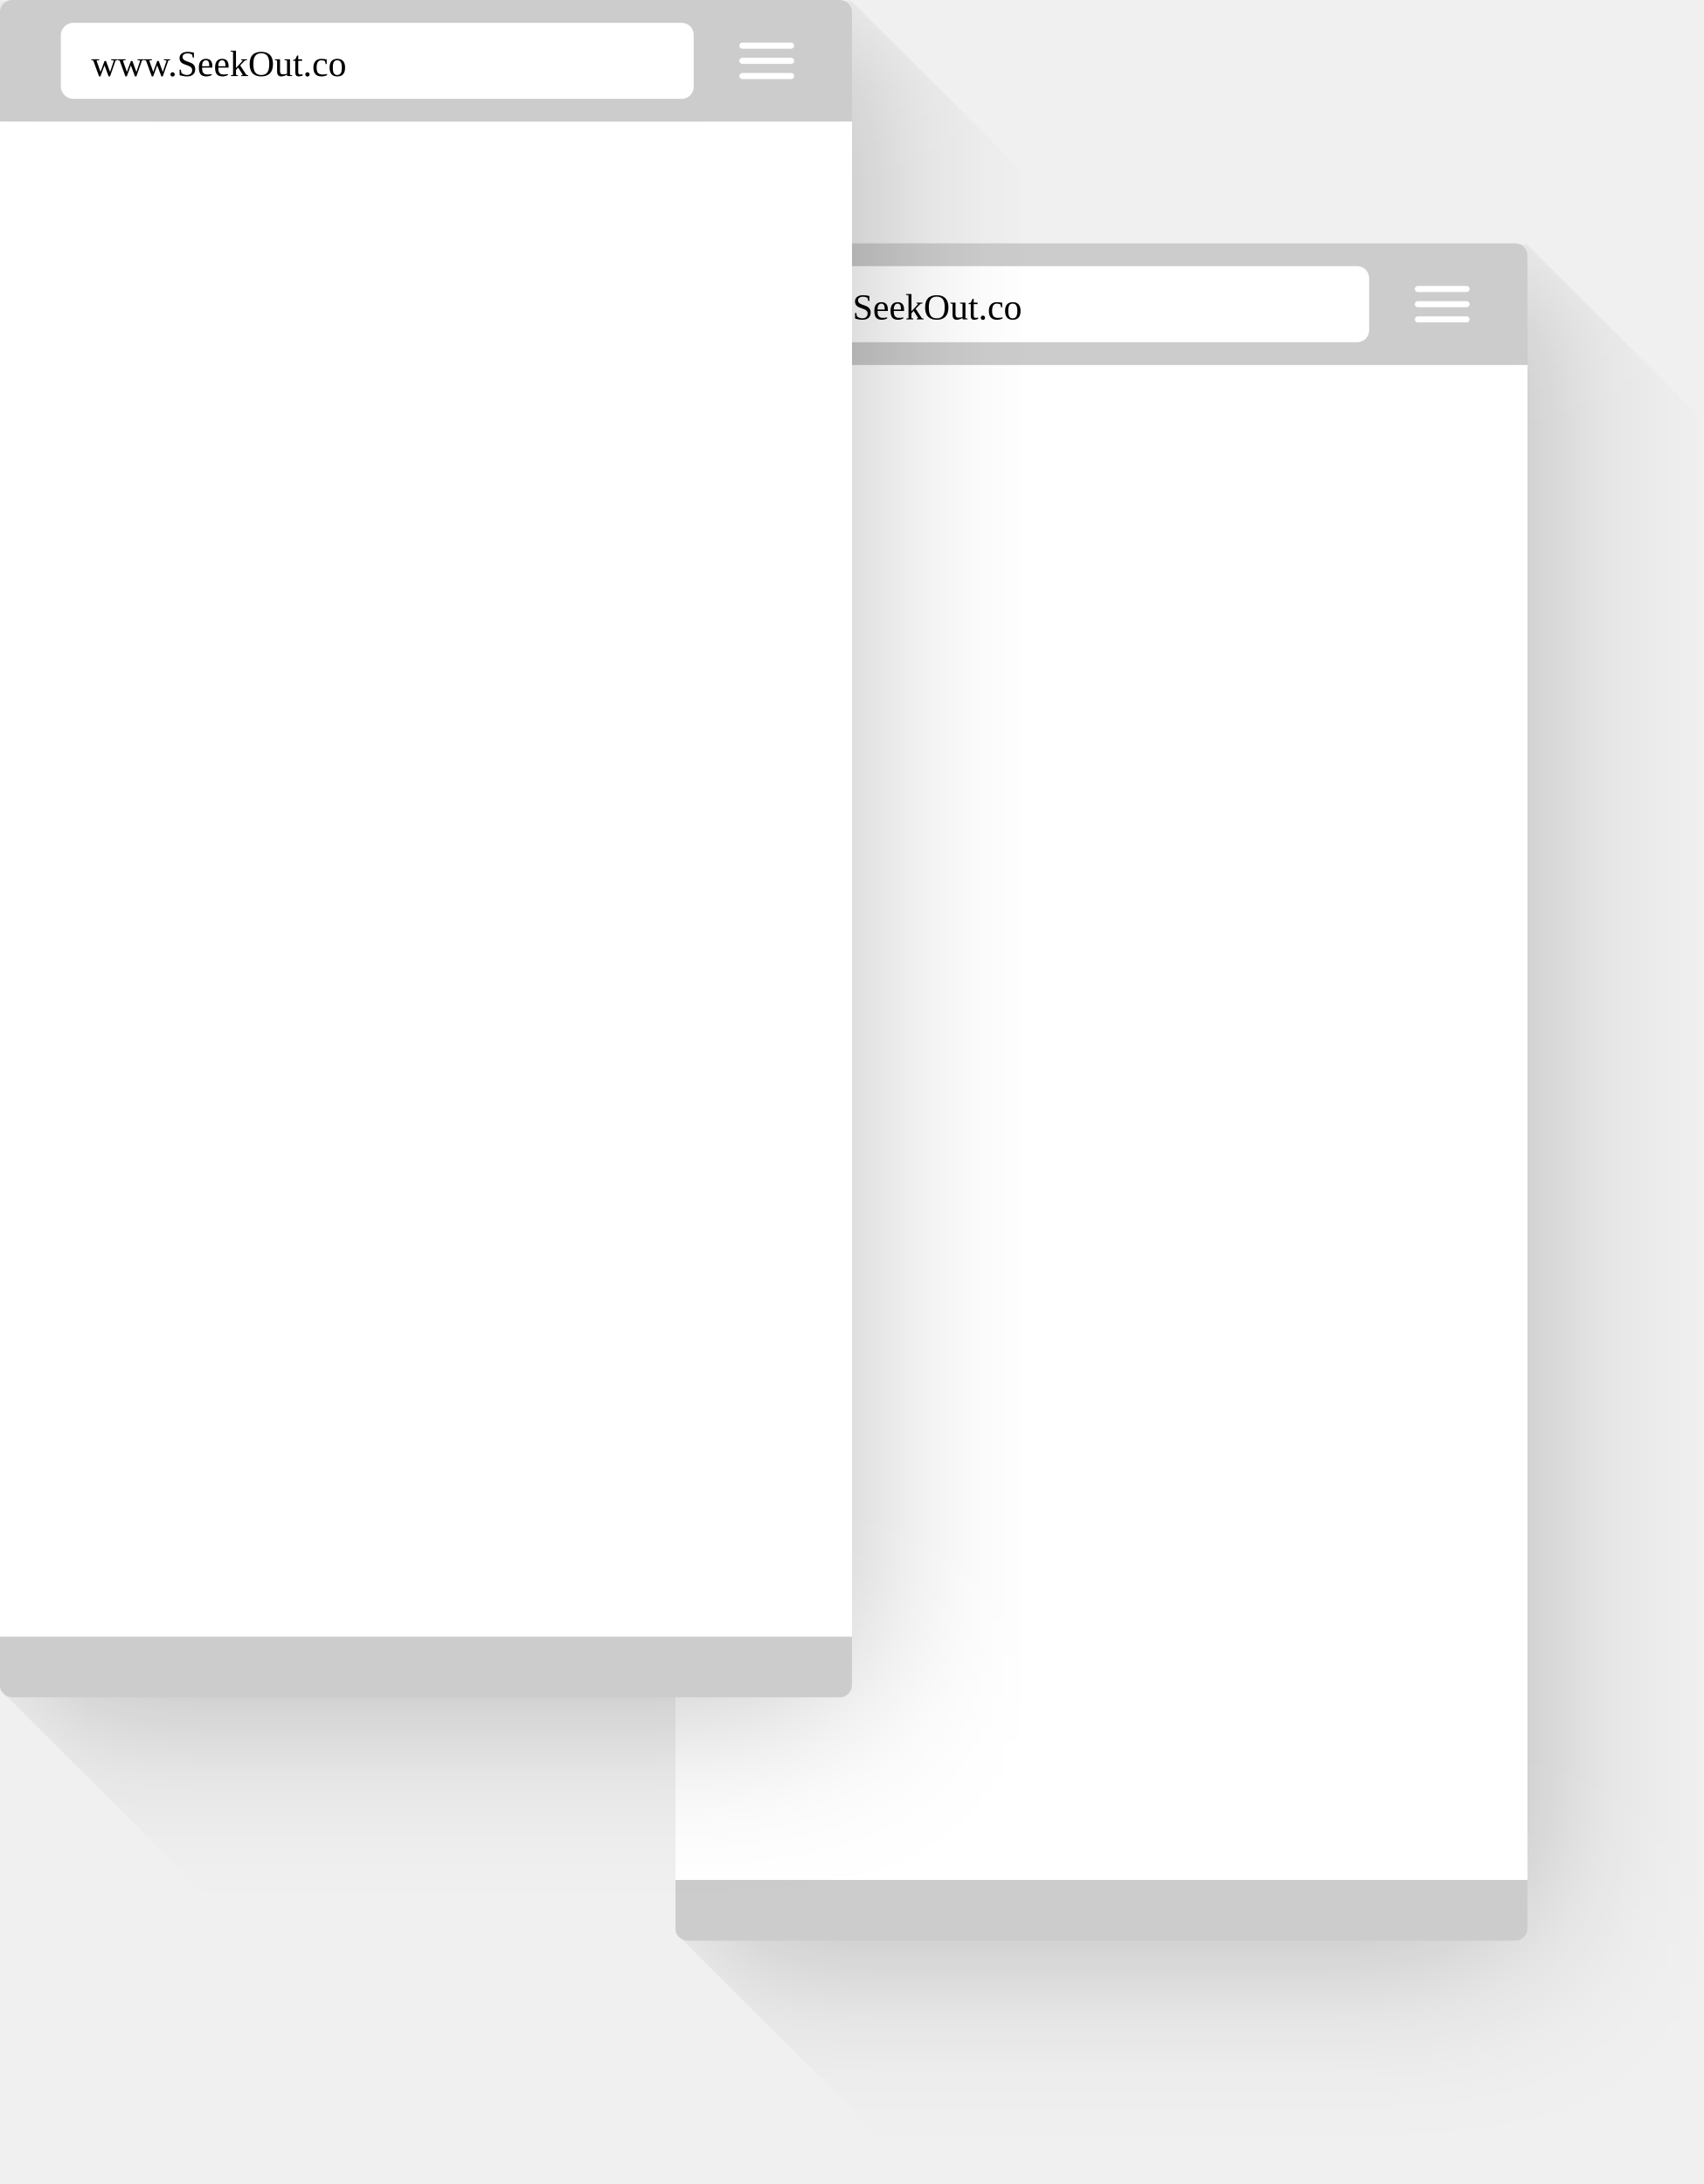
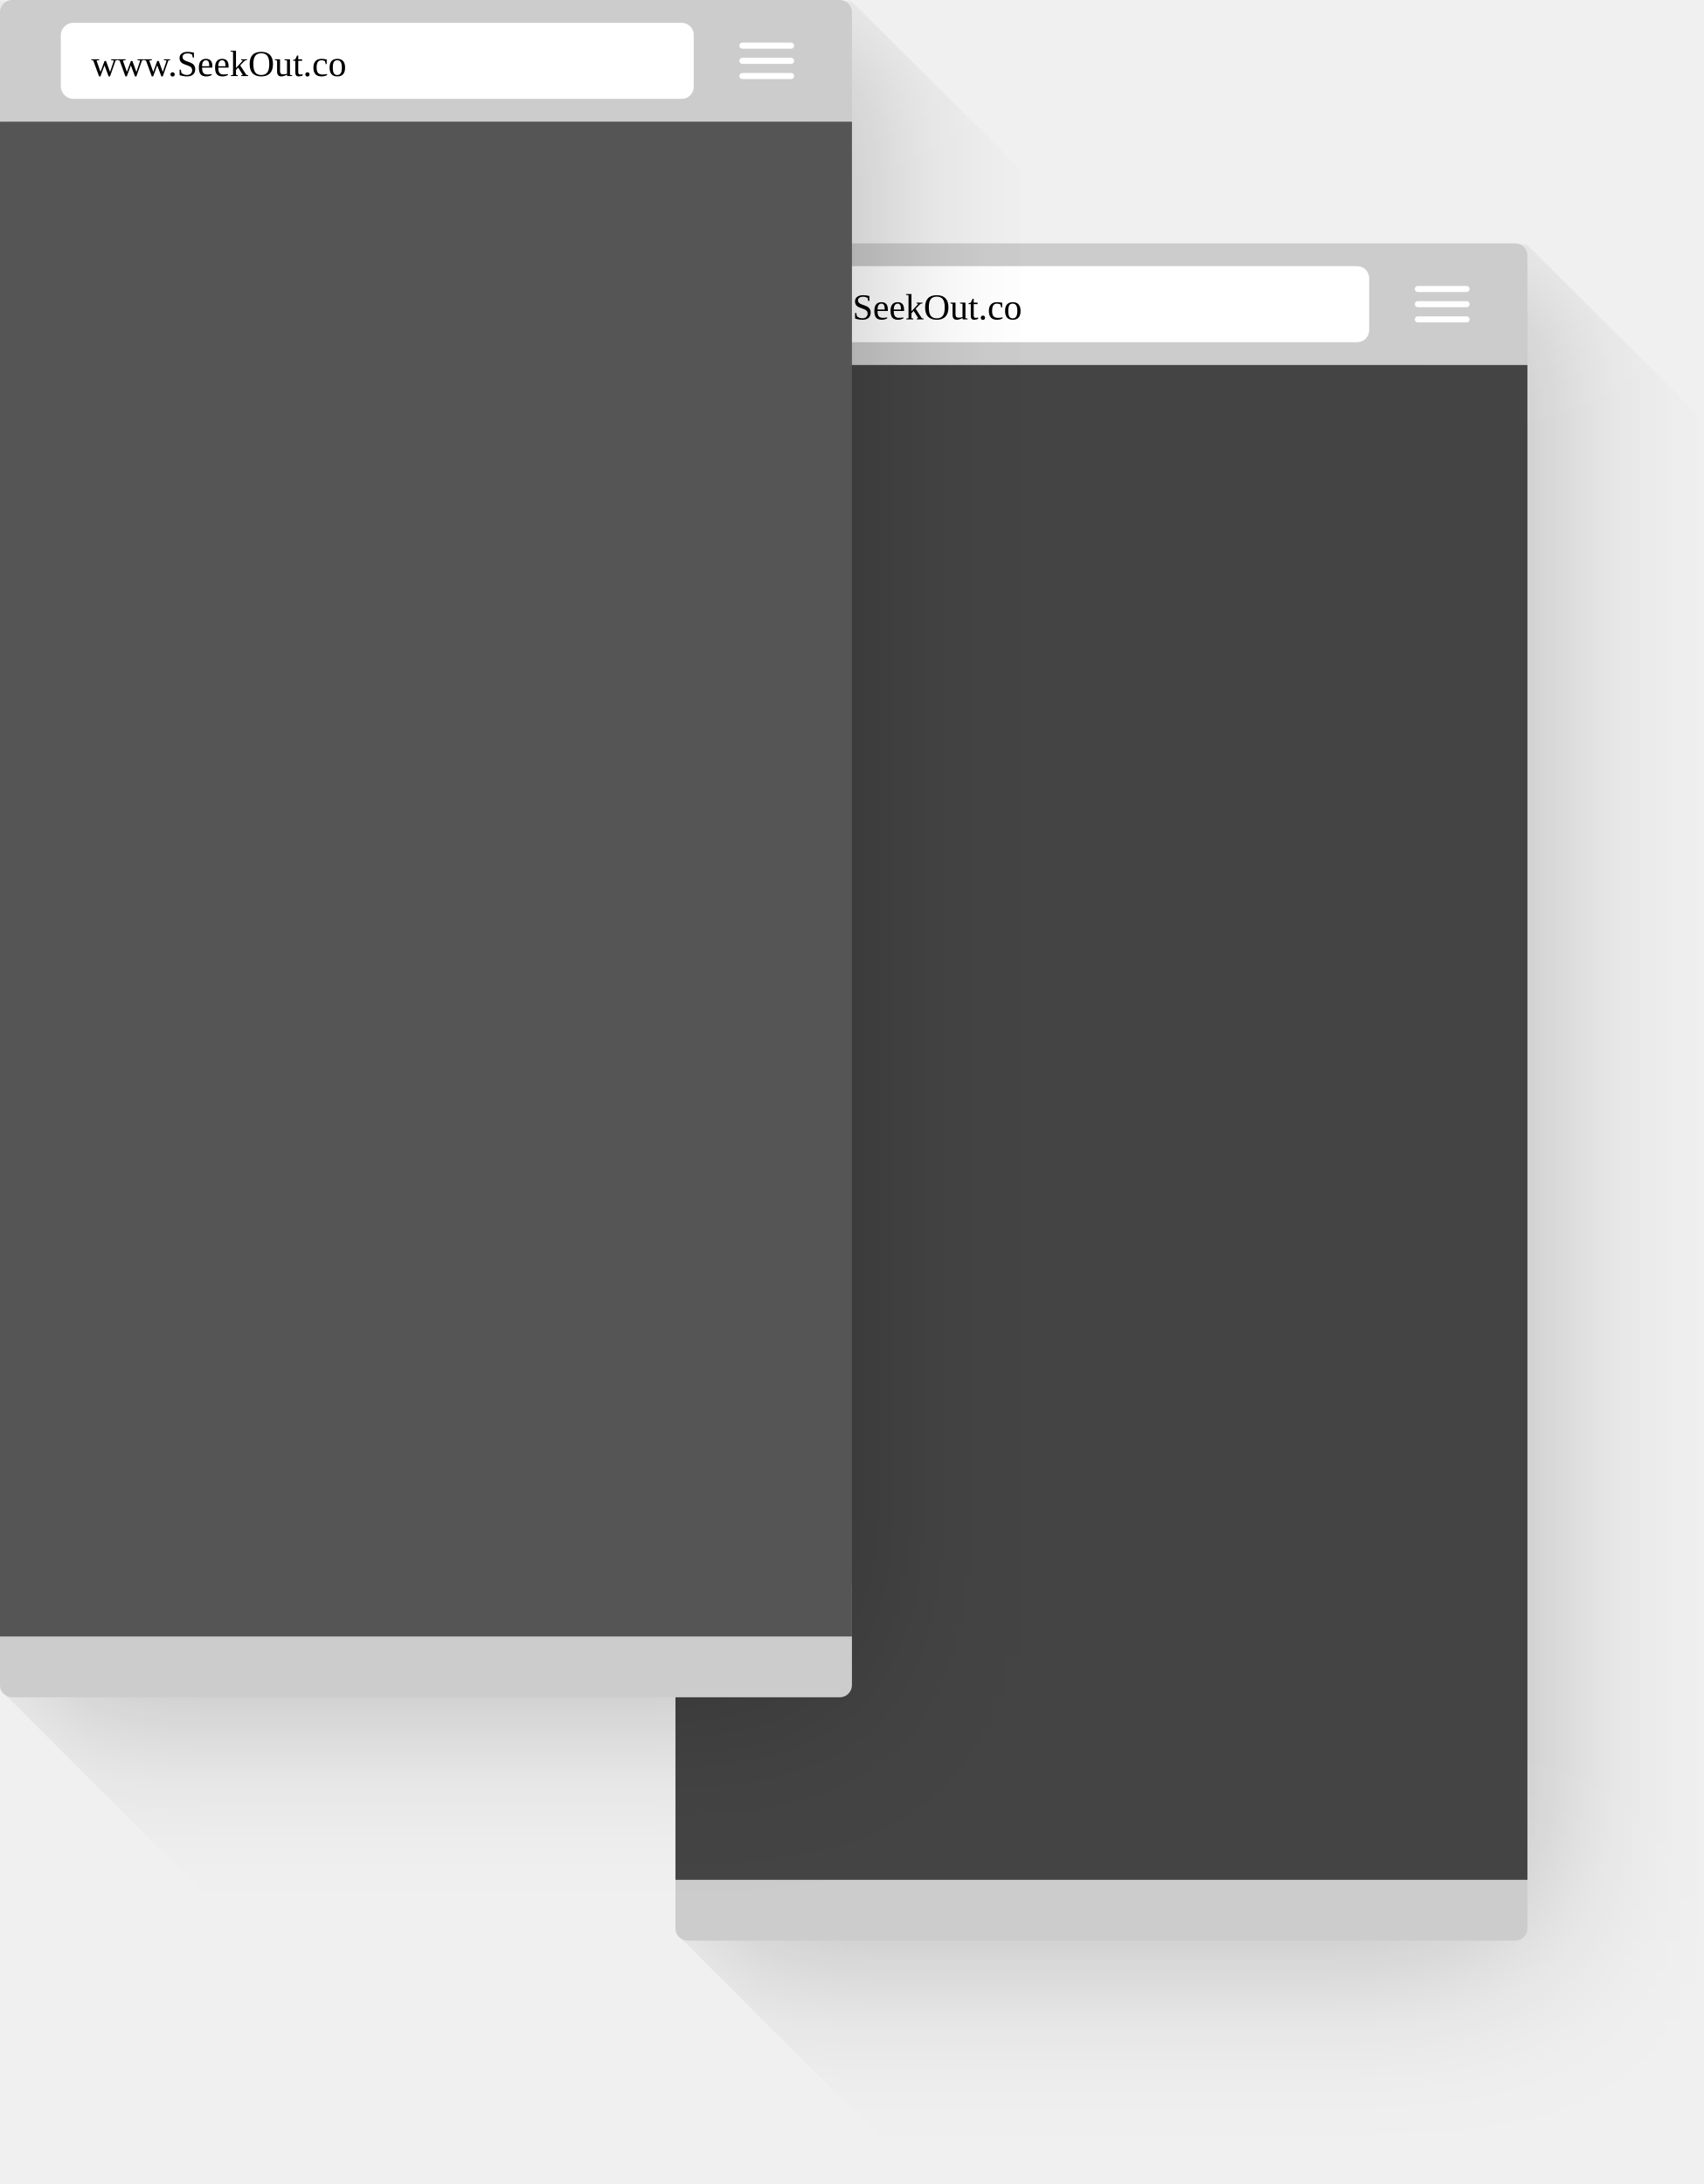
<svg xmlns="http://www.w3.org/2000/svg" xmlns:xlink="http://www.w3.org/1999/xlink" class="ui-iphones ui-iphones--duo" viewBox="0 0 560 718">
  <defs>
    <filter id="blurFilter01" x="0" y="0">
      <feGaussianBlur in="SourceGraphic" stdDeviation="30" />
    </filter>
    <clipPath id="dropShadow01">
      <path d="M279.8.4L359 79.2v559.2H83l-83-83V.4" />
    </clipPath>
    <g id="ui-iphone-w-shadow">
      <path fill="#000" fill-opacity=".25" d="M0 0h280v558H0z" clip-path="url(#dropShadow01)" style="filter: url(#blurFilter01);" />
      <path fill="#CCC" d="M280 554c0 2.2-1.8 4-4 4H4c-2.2 0-4-1.8-4-4v-32c0-2.2 1.8-4 4-4h272c2.2 0 4 1.8 4 4v32z" />
-       <path fill="#FFF" d="M0 40h280v498H0z" />
      <path fill="#CCC" d="M0 20h280v20H0z" />
      <path fill="#CCC" d="M280 36c0 2.2-1.8 4-4 4H4c-2.2 0-4-1.8-4-4V4c0-2.2 1.8-4 4-4h272c2.2 0 4 1.8 4 4v32z" />
      <path fill="#FFF" d="M228 28.5c0 2.2-1.7 4-4 4H24c-2 0-4-1.8-4-4v-17c0-2.2 2-4 4-4h200c2.3 0 4 1.8 4 4v17z" />
      <g fill="none" stroke="#FFF" stroke-width="2" stroke-linecap="round" stroke-miterlimit="10">
        <path d="M244 20h16M244 25h16M244 15h16" />
      </g>
      <text x="30" y="25" font-size="12">www.SeekOut.co</text>
    </g>
  </defs>
  <g class="ui-phone ui-phone--back" transform="translate(222,80)">
    <use xlink:href="#ui-iphone-w-shadow" />
-     <path class="ui-phone__screen" fill="#fff" d="M0 40h280v498H0z" />
+     <path class="ui-phone__screen" fill="#444" d="M0 40h280v498H0z" />
  </g>
  <g class="ui-phone ui-phone--front">
    <use xlink:href="#ui-iphone-w-shadow" />
-     <path class="ui-phone__screen" fill="#fff" d="M0 40h280v498H0z" />
+     <path class="ui-phone__screen" fill="#555" d="M0 40h280v498H0z" />
  </g>
</svg>
